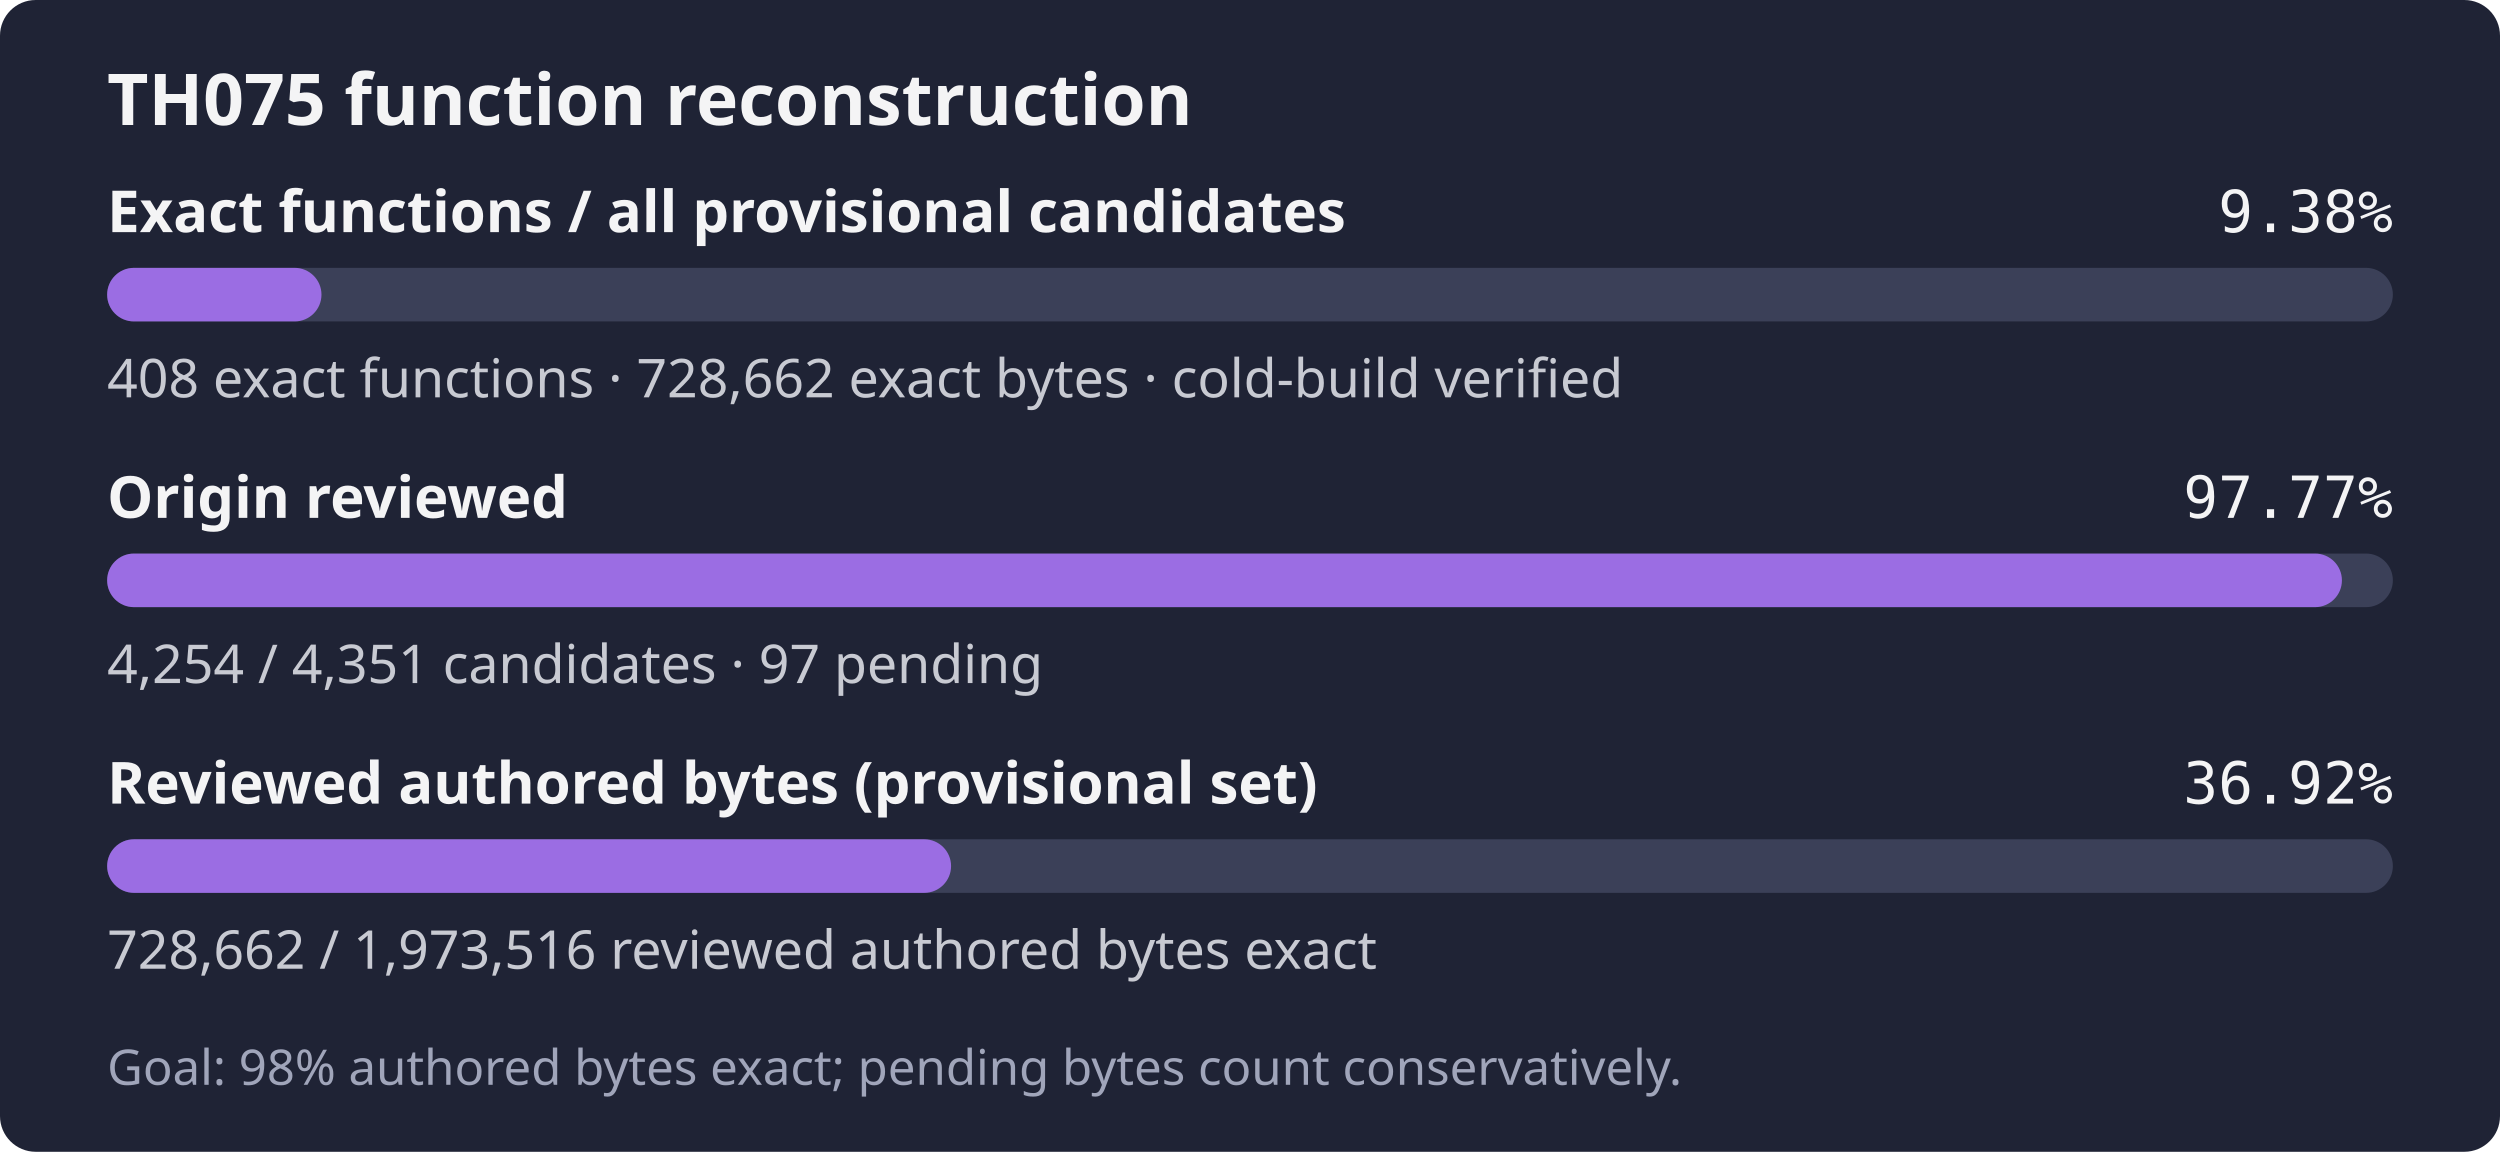
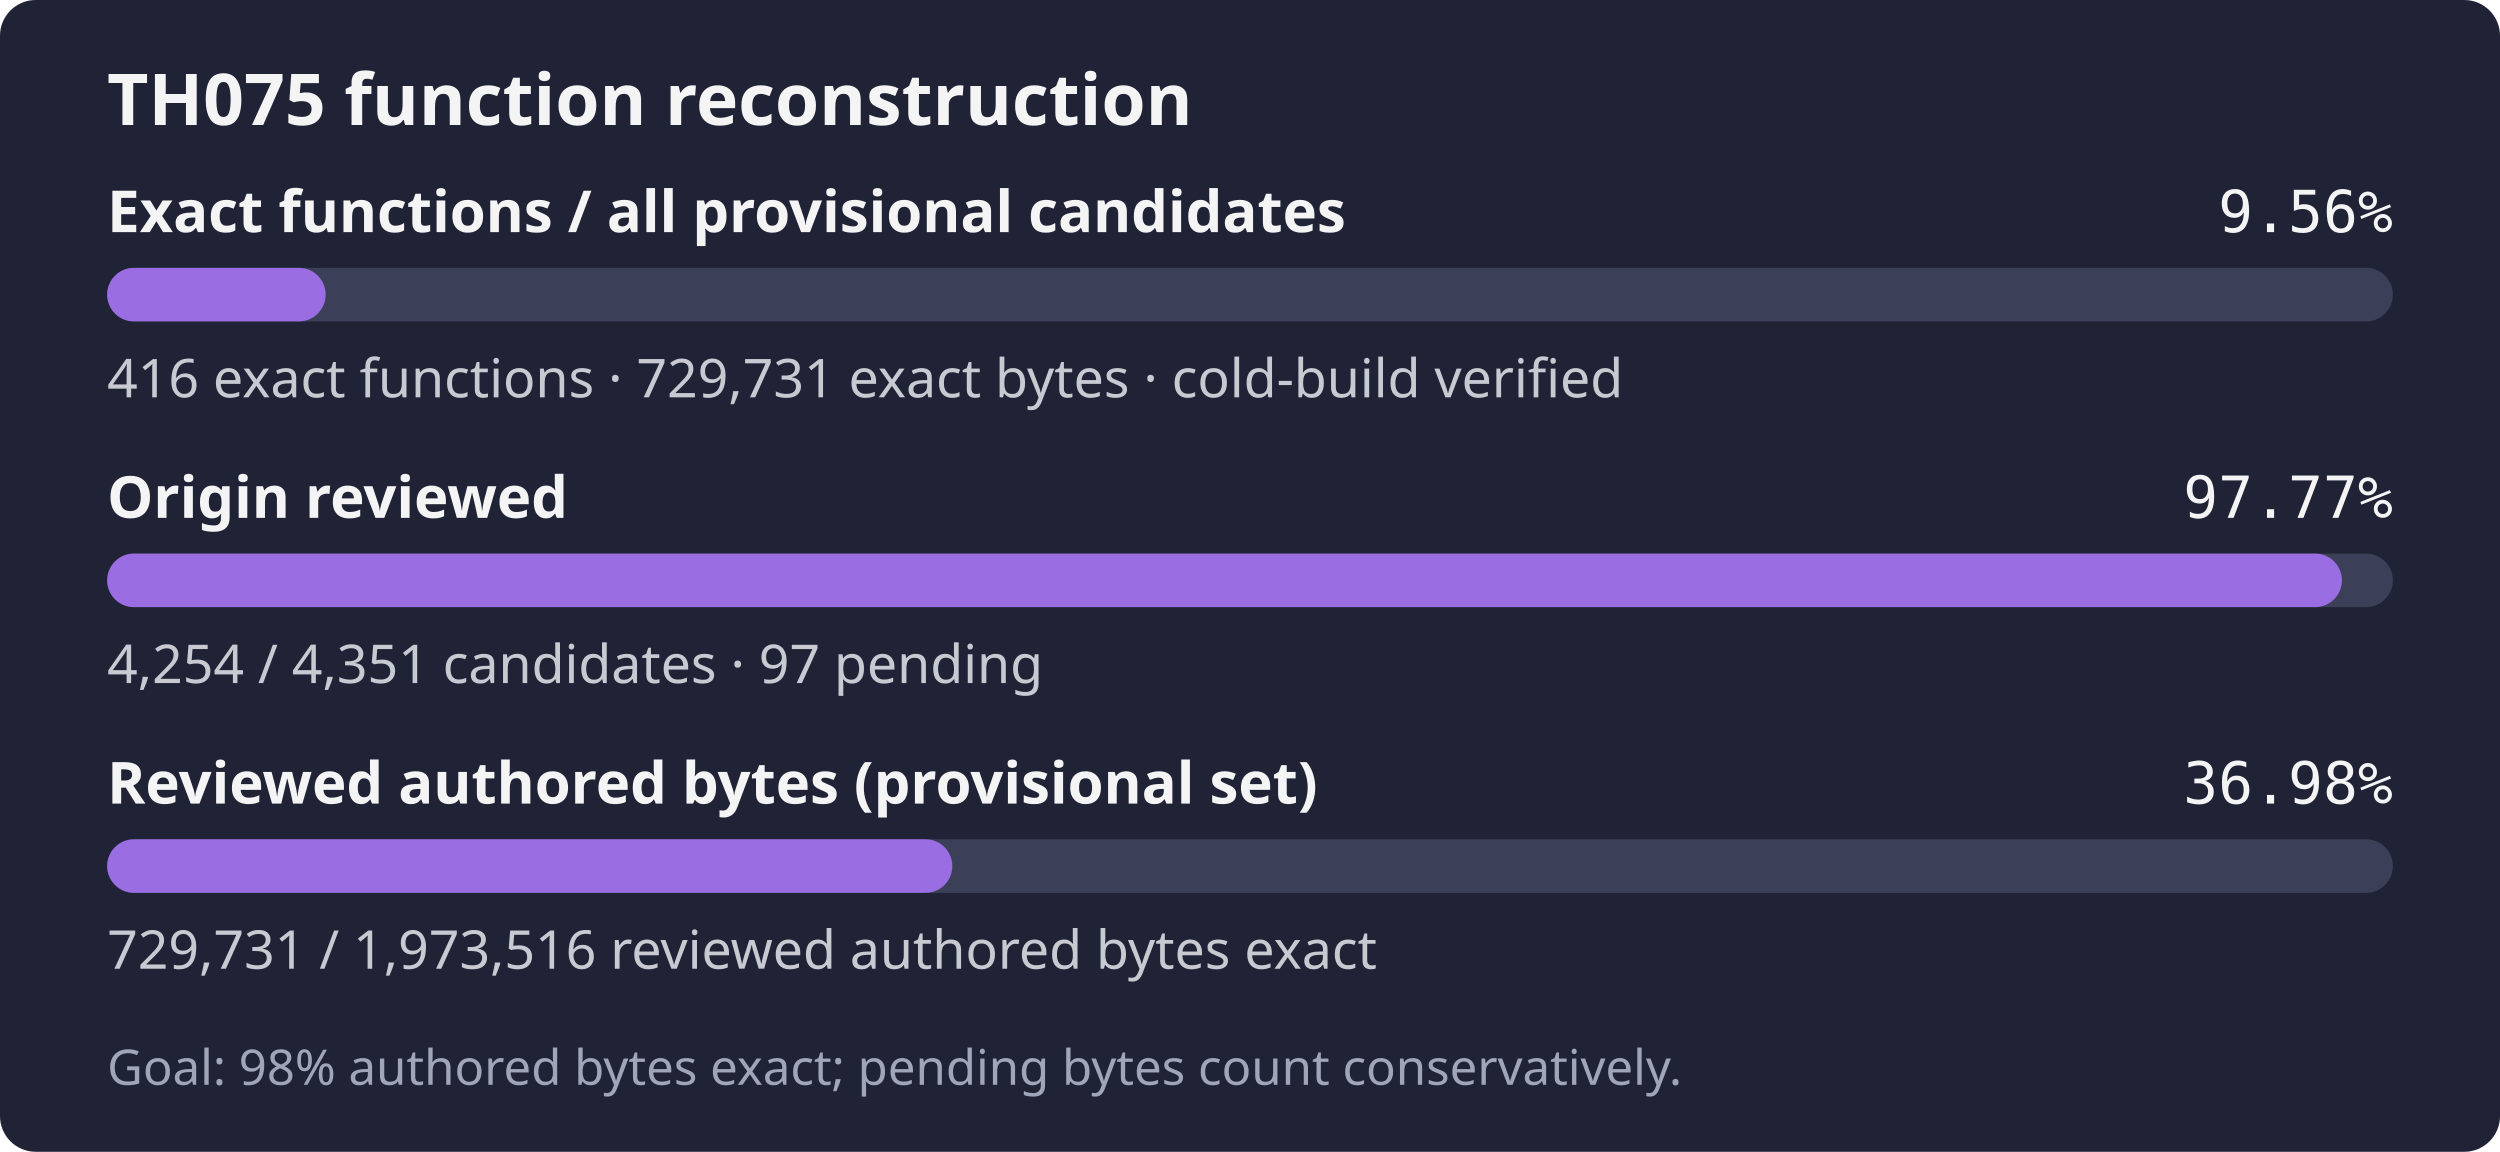
- <svg xmlns="http://www.w3.org/2000/svg" width="560" height="258" role="img" aria-label="TH075: 408 exact functions, 728,662 exact bytes; 4,254 of 4,351 candidates reviewed; Goal: 98% authored bytes exact; pending bytes count conservatively.">
+ <svg xmlns="http://www.w3.org/2000/svg" width="560" height="258" role="img" aria-label="TH075: 416 exact functions, 729,731 exact bytes; 4,254 of 4,351 candidates reviewed; Goal: 98% authored bytes exact; pending bytes count conservatively.">
  <rect width="560" height="258" rx="8" fill="#1f2335" />
  <text x="24" y="28" fill="#f4f4f5" font-family="sans-serif" font-size="16" font-weight="600">TH075 function reconstruction</text>
  <text x="24" y="52" fill="#f4f4f5" font-family="sans-serif" font-size="13" font-weight="600">Exact functions / all provisional candidates</text>
-   <text x="536" y="52" fill="#f4f4f5" text-anchor="end" font-family="monospace" font-size="13">9.38%</text>
+   <text x="536" y="52" fill="#f4f4f5" text-anchor="end" font-family="monospace" font-size="13">9.56%</text>
  <rect x="24" y="60" width="512" height="12" rx="6" fill="#3b4058" />
-   <rect x="24" y="60" width="48.01" height="12" rx="6" fill="#9b6de3" />
-   <text x="24" y="89" fill="#c8cad2" font-family="sans-serif" font-size="12">408 exact functions · 728,662 exact bytes · cold-build verified</text>
+   <rect x="24" y="60" width="48.95" height="12" rx="6" fill="#9b6de3" />
+   <text x="24" y="89" fill="#c8cad2" font-family="sans-serif" font-size="12">416 exact functions · 729,731 exact bytes · cold-build verified</text>
  <text x="24" y="116" fill="#f4f4f5" font-family="sans-serif" font-size="13" font-weight="600">Origin reviewed</text>
  <text x="536" y="116" fill="#f4f4f5" text-anchor="end" font-family="monospace" font-size="13">97.77%</text>
  <rect x="24" y="124" width="512" height="12" rx="6" fill="#3b4058" />
  <rect x="24" y="124" width="500.59" height="12" rx="6" fill="#9b6de3" />
  <text x="24" y="153" fill="#c8cad2" font-family="sans-serif" font-size="12">4,254 / 4,351 candidates · 97 pending</text>
  <text x="24" y="180" fill="#f4f4f5" font-family="sans-serif" font-size="13" font-weight="600">Reviewed authored bytes (provisional set)</text>
-   <text x="536" y="180" fill="#f4f4f5" text-anchor="end" font-family="monospace" font-size="13">36.92%</text>
+   <text x="536" y="180" fill="#f4f4f5" text-anchor="end" font-family="monospace" font-size="13">36.98%</text>
  <rect x="24" y="188" width="512" height="12" rx="6" fill="#3b4058" />
-   <rect x="24" y="188" width="189.04" height="12" rx="6" fill="#9b6de3" />
-   <text x="24" y="217" fill="#c8cad2" font-family="sans-serif" font-size="12">728,662 / 1,973,516 reviewed authored bytes exact</text>
+   <rect x="24" y="188" width="189.32" height="12" rx="6" fill="#9b6de3" />
+   <text x="24" y="217" fill="#c8cad2" font-family="sans-serif" font-size="12">729,731 / 1,973,516 reviewed authored bytes exact</text>
  <text x="24" y="243" fill="#a0a5ba" font-family="sans-serif" font-size="11">Goal: 98% authored bytes exact; pending bytes count conservatively.</text>
</svg>
